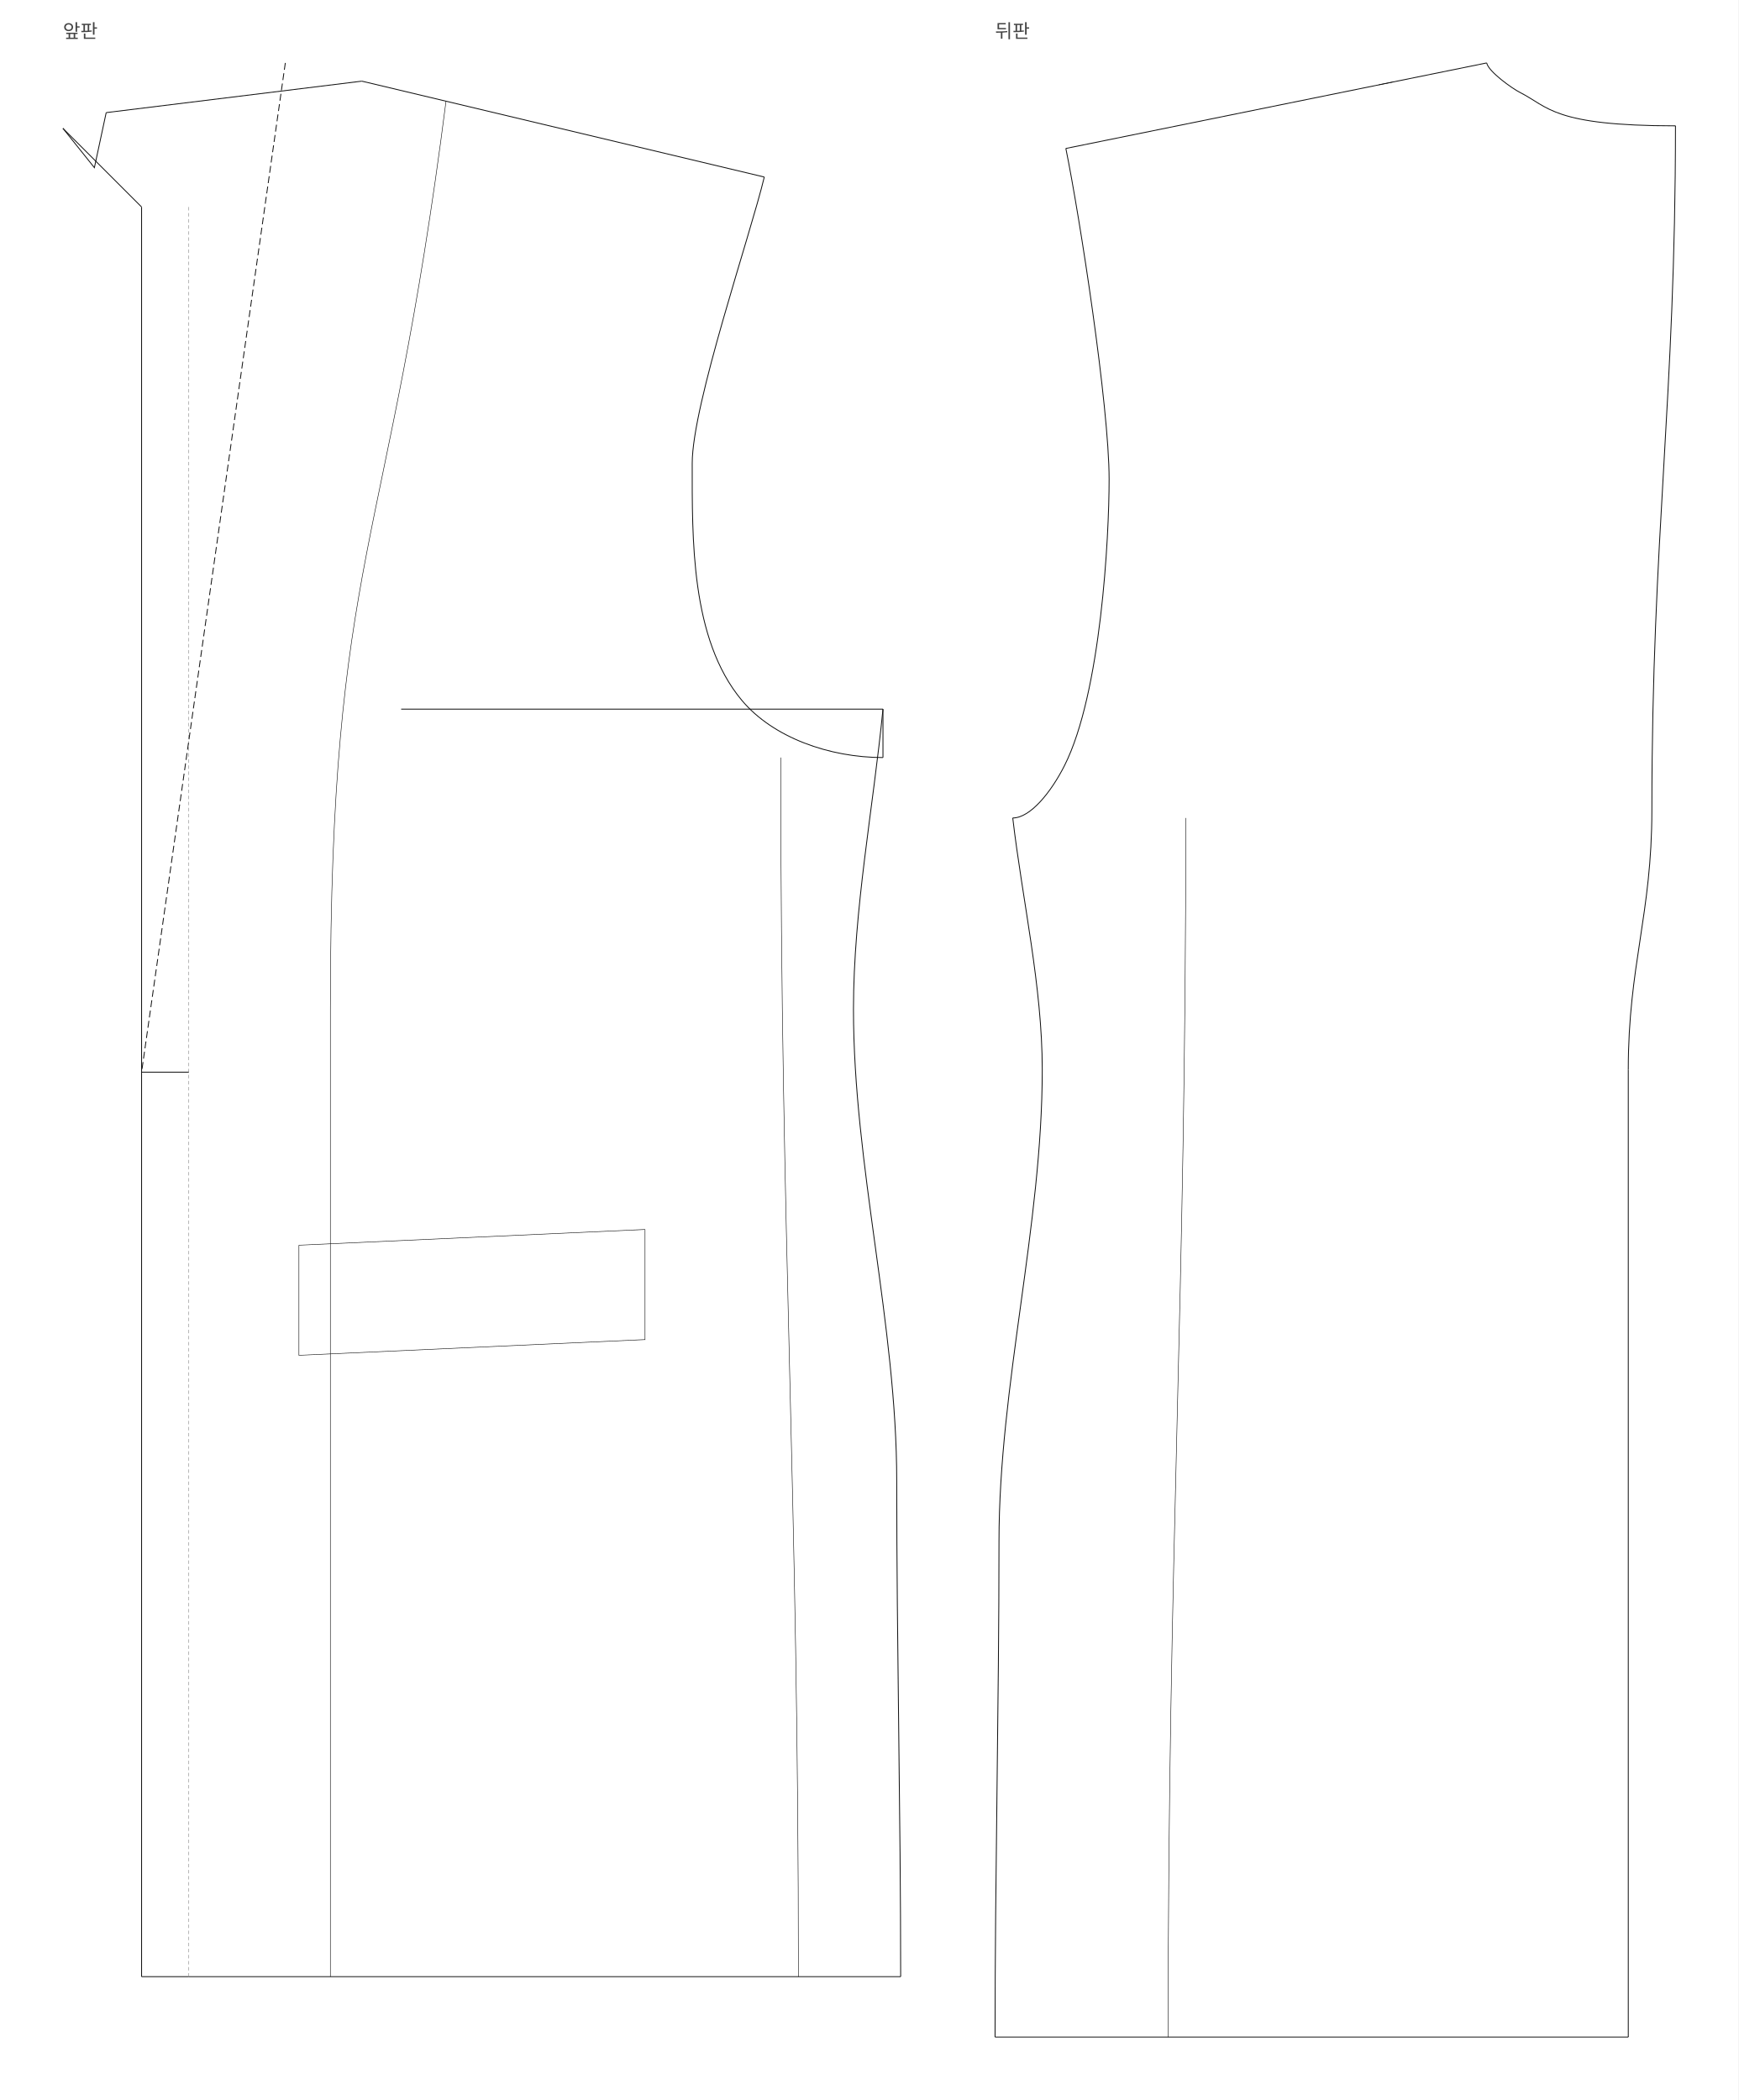
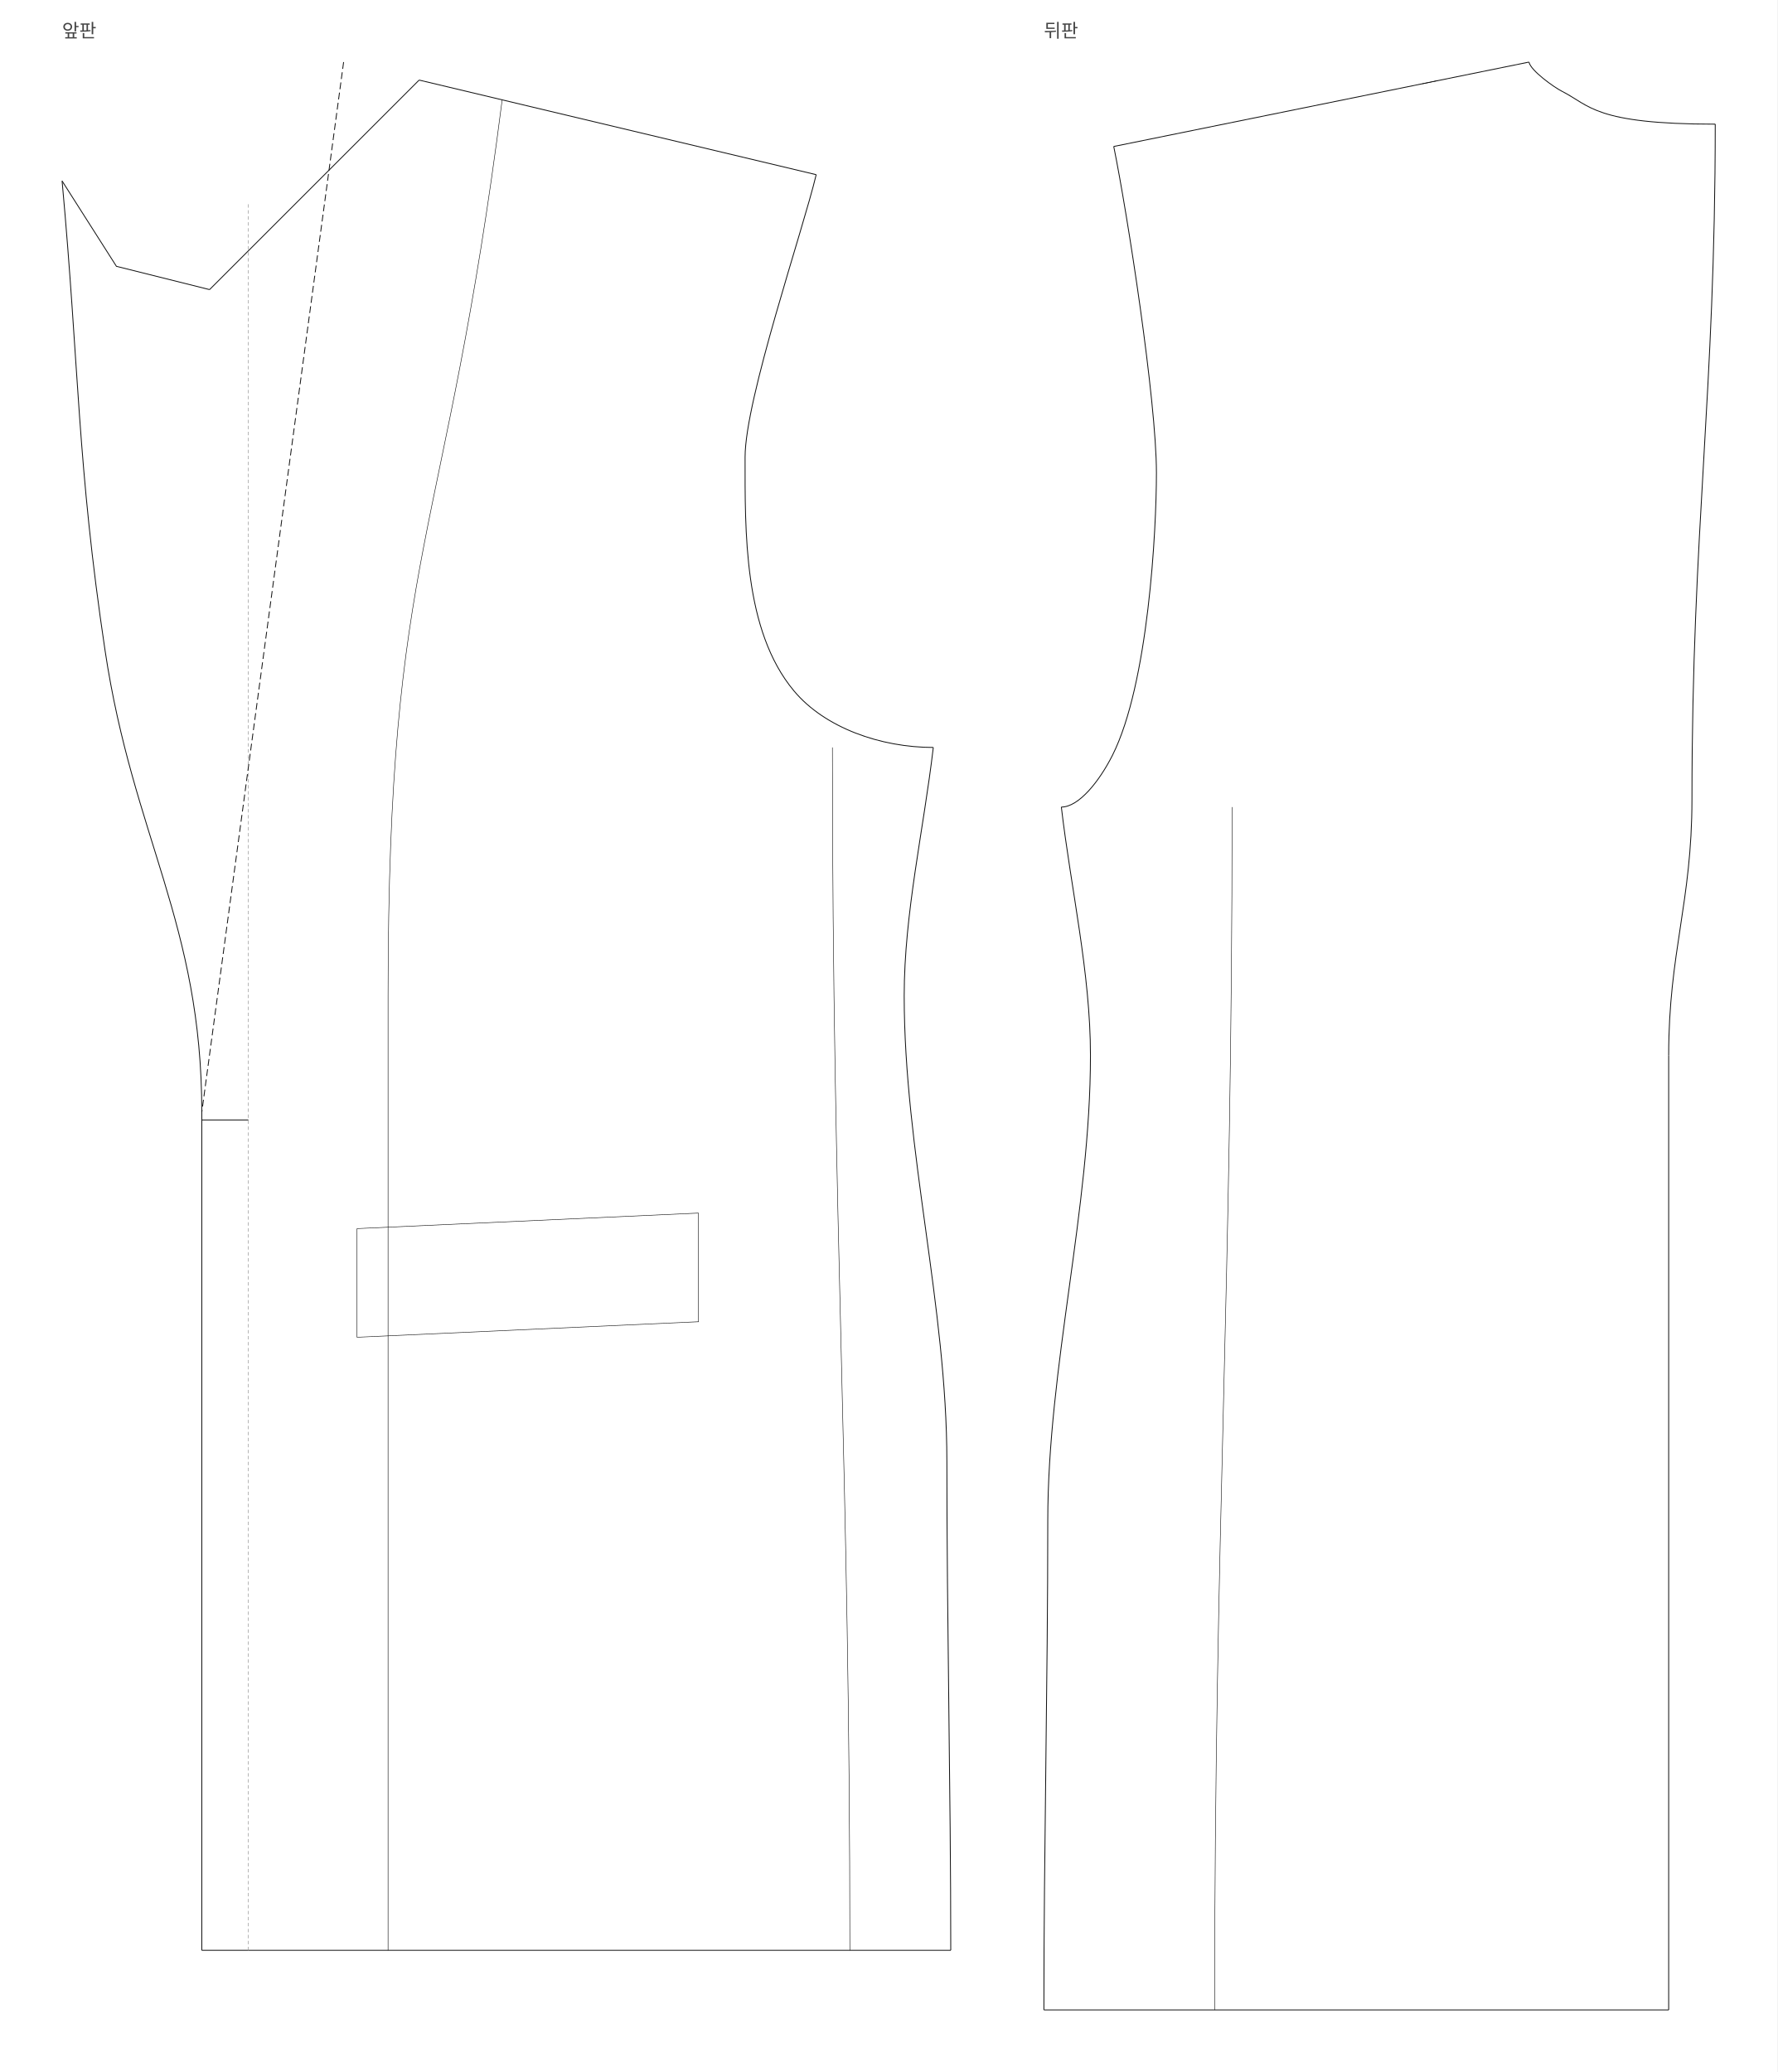
- <svg xmlns="http://www.w3.org/2000/svg" width="701.675mm" height="847.725mm" viewBox="0 0 701.675 847.725">
+ <svg xmlns="http://www.w3.org/2000/svg" width="727.075mm" height="847.725mm" viewBox="0 0 727.075 847.725">
  <rect width="100%" height="100%" fill="white" />
  <g id="앞판">
    <g id="outline" fill="none" stroke="#111" stroke-width="0.35">
-       <path d="M146.05 32.759L308.489 71.464" />
-       <path d="M308.489 71.464C302.964 94.652 279.4 163.211 279.4 187.049C279.4 217.326 278.728 257.908 299.381 282.653C311.999 297.771 334.856 305.809 356.394 305.809" />
-       <path d="M356.394 305.809L356.394 286.263" />
-       <path d="M356.394 286.263C352.465 326.241 344.487 367.238 344.487 407.409C344.487 470.538 361.95 534.781 361.95 597.909C361.95 663.919 363.537 731.924 363.537 797.934" />
-       <path d="M76.2 797.934C191.135 797.934 248.602 797.934 363.537 797.934" />
-       <path d="M57.15 83.559L57.15 797.934" />
-       <path d="M57.15 797.934L76.2 797.934" />
-       <path d="M146.05 32.759L42.862 45.459" />
-       <path d="M42.862 45.459L38.1 67.684L25.4 51.809" />
-       <path d="M25.4 51.809L57.15 83.559" />
-     </g>
-     <g id="dart" fill="none" stroke="#111" stroke-width="0.35">
-       <path d="M356.394 286.263L161.925 286.263L356.394 286.263" />
+       <path d="M171.45 32.759L333.889 71.464" />
+       <path d="M333.889 71.464C328.364 94.652 304.8 163.211 304.8 187.049C304.8 217.326 304.128 257.908 324.781 282.653C337.399 297.771 360.256 305.809 381.794 305.809" />
+       <path d="M381.794 305.809C377.865 339.337 369.887 373.652 369.887 407.409C369.887 470.538 387.35 534.781 387.35 597.909C387.35 663.919 388.938 731.924 388.938 797.934" />
+       <path d="M101.6 797.934C216.535 797.934 274.002 797.934 388.938 797.934" />
+       <path d="M82.55 455.034L82.55 797.934" />
+       <path d="M82.55 797.934L101.6 797.934" />
+       <path d="M171.45 32.759L85.725 118.484" />
+       <path d="M85.725 118.484L47.625 108.959L25.4 74.034" />
+       <path d="M25.4 74.034C32.434 150.893 31.536 189.856 42.985 266.183C54.434 342.509 82.55 377.854 82.55 455.034" />
    </g>
    <g id="construction" fill="none" stroke="#888" stroke-width="0.21" stroke-dasharray="1.4,1.05">
-       <path d="M76.2 83.559L76.2 797.934" />
+       <path d="M101.6 83.559L101.6 797.934" />
    </g>
    <g id="mark" fill="none" stroke="#111" stroke-width="0.21">
-       <path d="M120.65 502.659L260.35 496.309" />
-       <path d="M120.65 502.659L120.65 547.109L260.35 540.759L260.35 496.309" />
-       <path d="M180.024 40.854C156.687 224.132 133.35 222.652 133.35 407.409C133.35 563.619 133.35 641.724 133.35 797.934" />
-       <path d="M315.119 305.809C315.119 502.68 322.262 601.063 322.262 797.934" />
+       <path d="M146.05 502.659L285.75 496.309" />
+       <path d="M146.05 502.659L146.05 547.109L285.75 540.759L285.75 496.309" />
+       <path d="M205.424 40.854C182.087 224.132 158.75 222.652 158.75 407.409C158.75 563.619 158.75 641.724 158.75 797.934" />
+       <path d="M340.519 305.809C340.519 502.68 347.663 601.063 347.663 797.934" />
    </g>
    <g id="notch" fill="none" stroke="#111" stroke-width="0.35">
-       <path d="M76.2 432.809L57.15 432.809" />
+       <path d="M101.6 458.209L82.55 458.209" />
    </g>
    <g id="fold" fill="none" stroke="#111" stroke-width="0.35" stroke-dasharray="2.8,1.4">
-       <path d="M115.165 25.4L57.15 432.809" />
+       <path d="M140.565 25.4L82.55 455.034" />
    </g>
    <text x="25.4" y="15.24" font-size="7.62" font-family="sans-serif" fill="#444">앞판</text>
  </g>
  <g id="뒤판">
    <g id="outline" fill="none" stroke="#111" stroke-width="0.35">
-       <path d="M600.075 25.4C600.792 28.927 610.334 35.706 613.545 37.33C624.997 43.12 626.872 50.8 676.275 50.8" />
-       <path d="M430.212 59.928C435.847 87.645 447.675 163.846 447.675 193.477C447.675 216.866 444.413 279.787 429.679 309.029C424.325 319.656 415.921 330.2 408.781 330.2" />
-       <path d="M676.275 50.8C676.275 161.356 666.75 216.469 666.75 327.025C666.75 369.108 657.225 389.717 657.225 431.8" />
-       <path d="M657.225 431.8L657.225 822.325" />
-       <path d="M600.075 25.4L430.212 59.928" />
-       <path d="M408.781 330.2C412.71 363.728 420.688 398.043 420.688 431.8C420.688 494.929 403.225 559.171 403.225 622.3C403.225 688.31 401.638 756.315 401.638 822.325" />
-       <path d="M657.225 822.325C554.99 822.325 503.872 822.325 401.638 822.325" />
+       <path d="M625.475 25.4C626.192 28.927 635.734 35.706 638.945 37.33C650.397 43.12 652.272 50.8 701.675 50.8" />
+       <path d="M455.612 59.928C461.247 87.645 473.075 163.846 473.075 193.477C473.075 216.866 469.813 279.787 455.079 309.029C449.725 319.656 441.321 330.2 434.181 330.2" />
+       <path d="M701.675 50.8C701.675 161.356 692.15 216.469 692.15 327.025C692.15 369.108 682.625 389.717 682.625 431.8" />
+       <path d="M682.625 431.8L682.625 822.325" />
+       <path d="M625.475 25.4L455.612 59.928" />
+       <path d="M434.181 330.2C438.11 363.728 446.087 398.043 446.087 431.8C446.087 494.929 428.625 559.171 428.625 622.3C428.625 688.31 427.038 756.315 427.038 822.325" />
+       <path d="M682.625 822.325C580.39 822.325 529.272 822.325 427.038 822.325" />
    </g>
    <g id="mark" fill="none" stroke="#111" stroke-width="0.21">
-       <path d="M562.739 32.989L556.516 34.254" />
-       <path d="M478.631 330.2C478.631 527.071 471.487 625.454 471.487 822.325" />
+       <path d="M588.139 32.989L581.916 34.254" />
+       <path d="M504.031 330.2C504.031 527.071 496.887 625.454 496.887 822.325" />
    </g>
-     <text x="401.637" y="15.24" font-size="7.62" font-family="sans-serif" fill="#444">뒤판</text>
+     <text x="427.037" y="15.24" font-size="7.62" font-family="sans-serif" fill="#444">뒤판</text>
  </g>
</svg>
